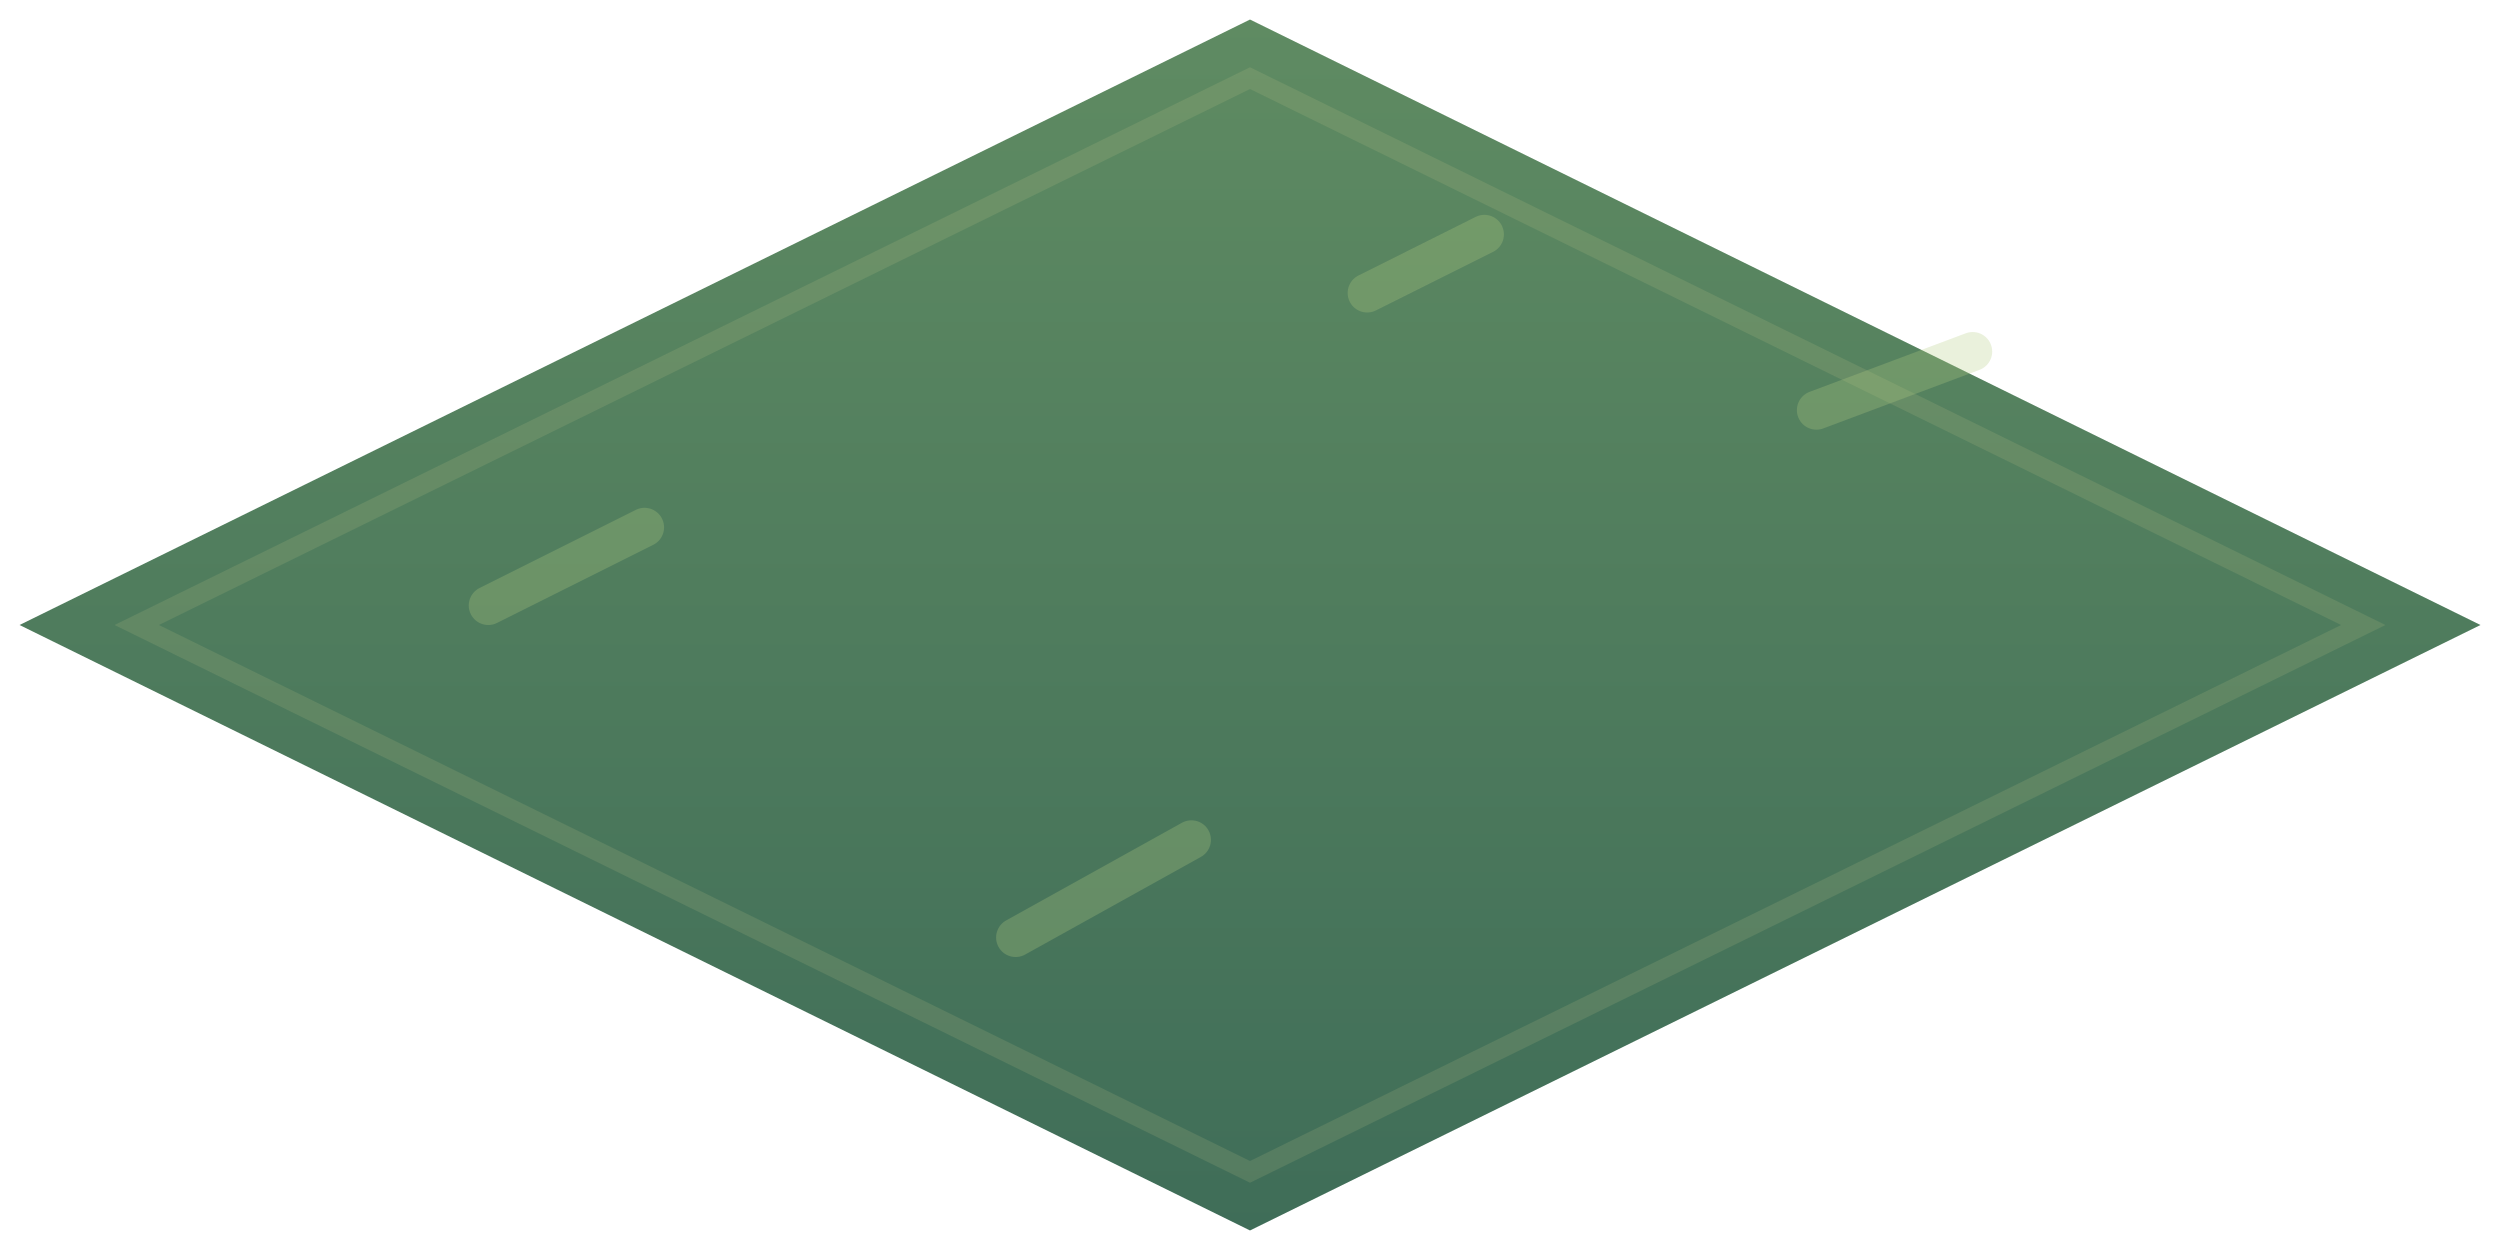
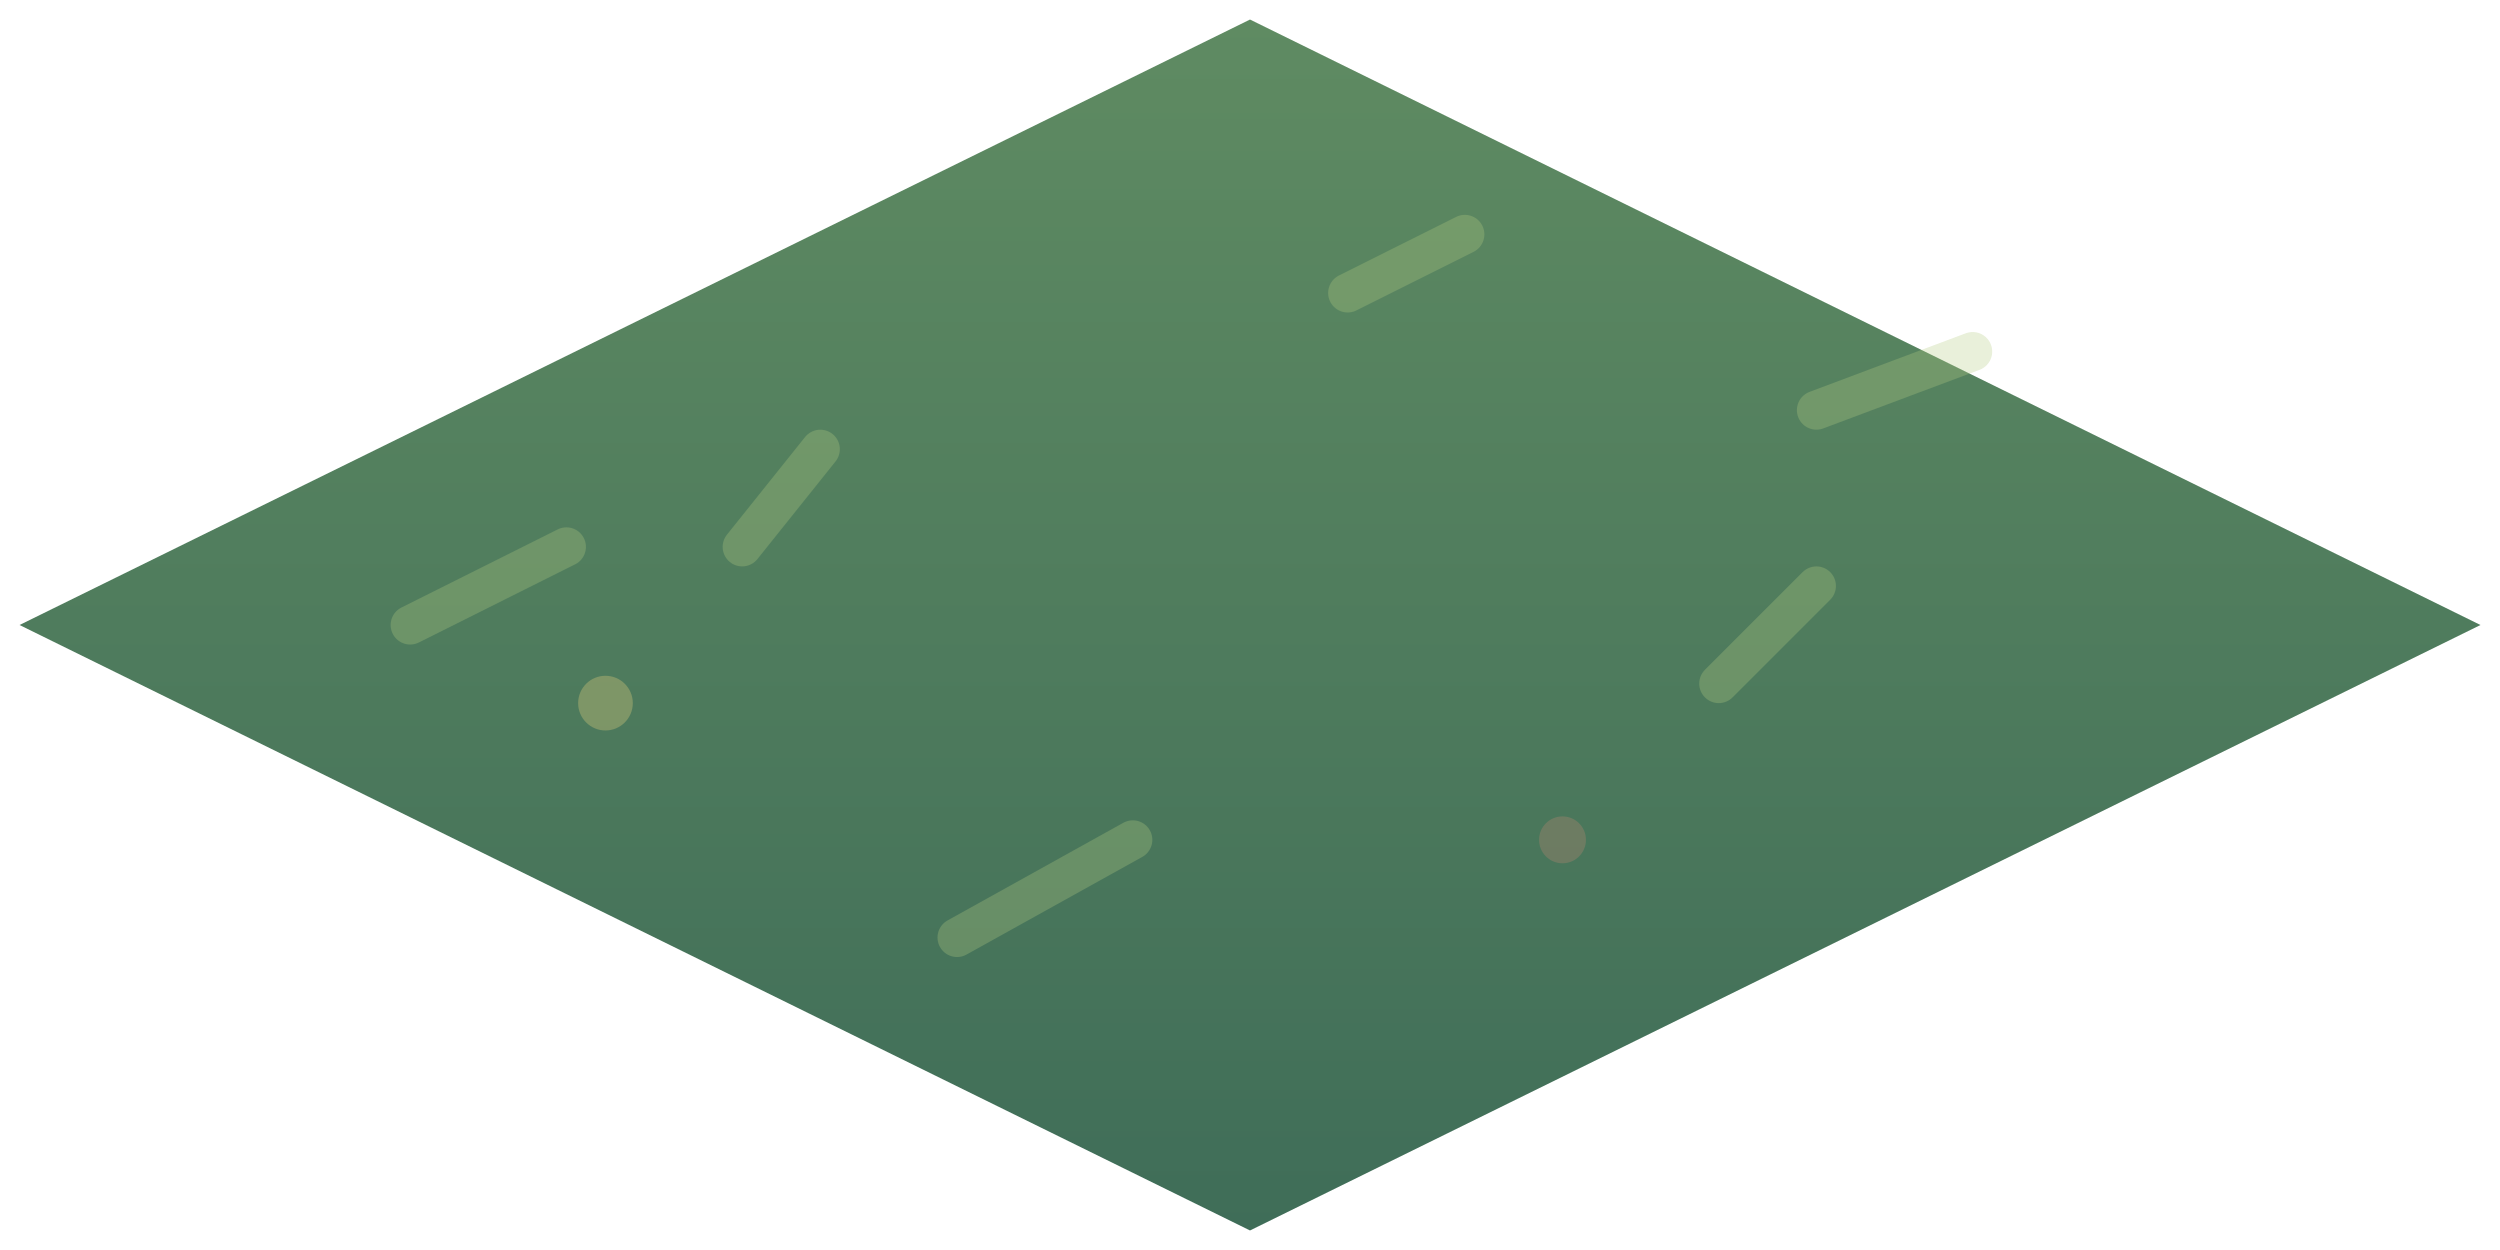
<svg xmlns="http://www.w3.org/2000/svg" viewBox="0 0 128 64">
  <defs>
    <linearGradient id="grass" x1="0" y1="0" x2="0" y2="1">
      <stop stop-color="#5f8b62" />
      <stop offset="1" stop-color="#3f6d58" />
    </linearGradient>
  </defs>
  <path d="M64 1 127 32 64 63 1 32Z" fill="url(#grass)" />
-   <path d="m64 4 57 28-57 28L7 32Z" fill="none" stroke="#d8cf91" stroke-opacity=".14" />
-   <path d="m25 31 8-4m19 21 9-5m32-22 8-3M70 15l6-3" stroke="#b4cb82" stroke-width="2" stroke-linecap="round" opacity=".28" />
+   <path d="m21 32 8-4m20 20 9-5m35-22 8-3M69 15l6-3m13 23 5-5M38 28l4-5" stroke="#b4cb82" stroke-width="2" stroke-linecap="round" opacity=".3" />
+   <circle cx="31" cy="36" r="1.4" fill="#f1d77e" opacity=".3" />
+   <circle cx="80" cy="43" r="1.2" fill="#d98a77" opacity=".25" />
</svg>
